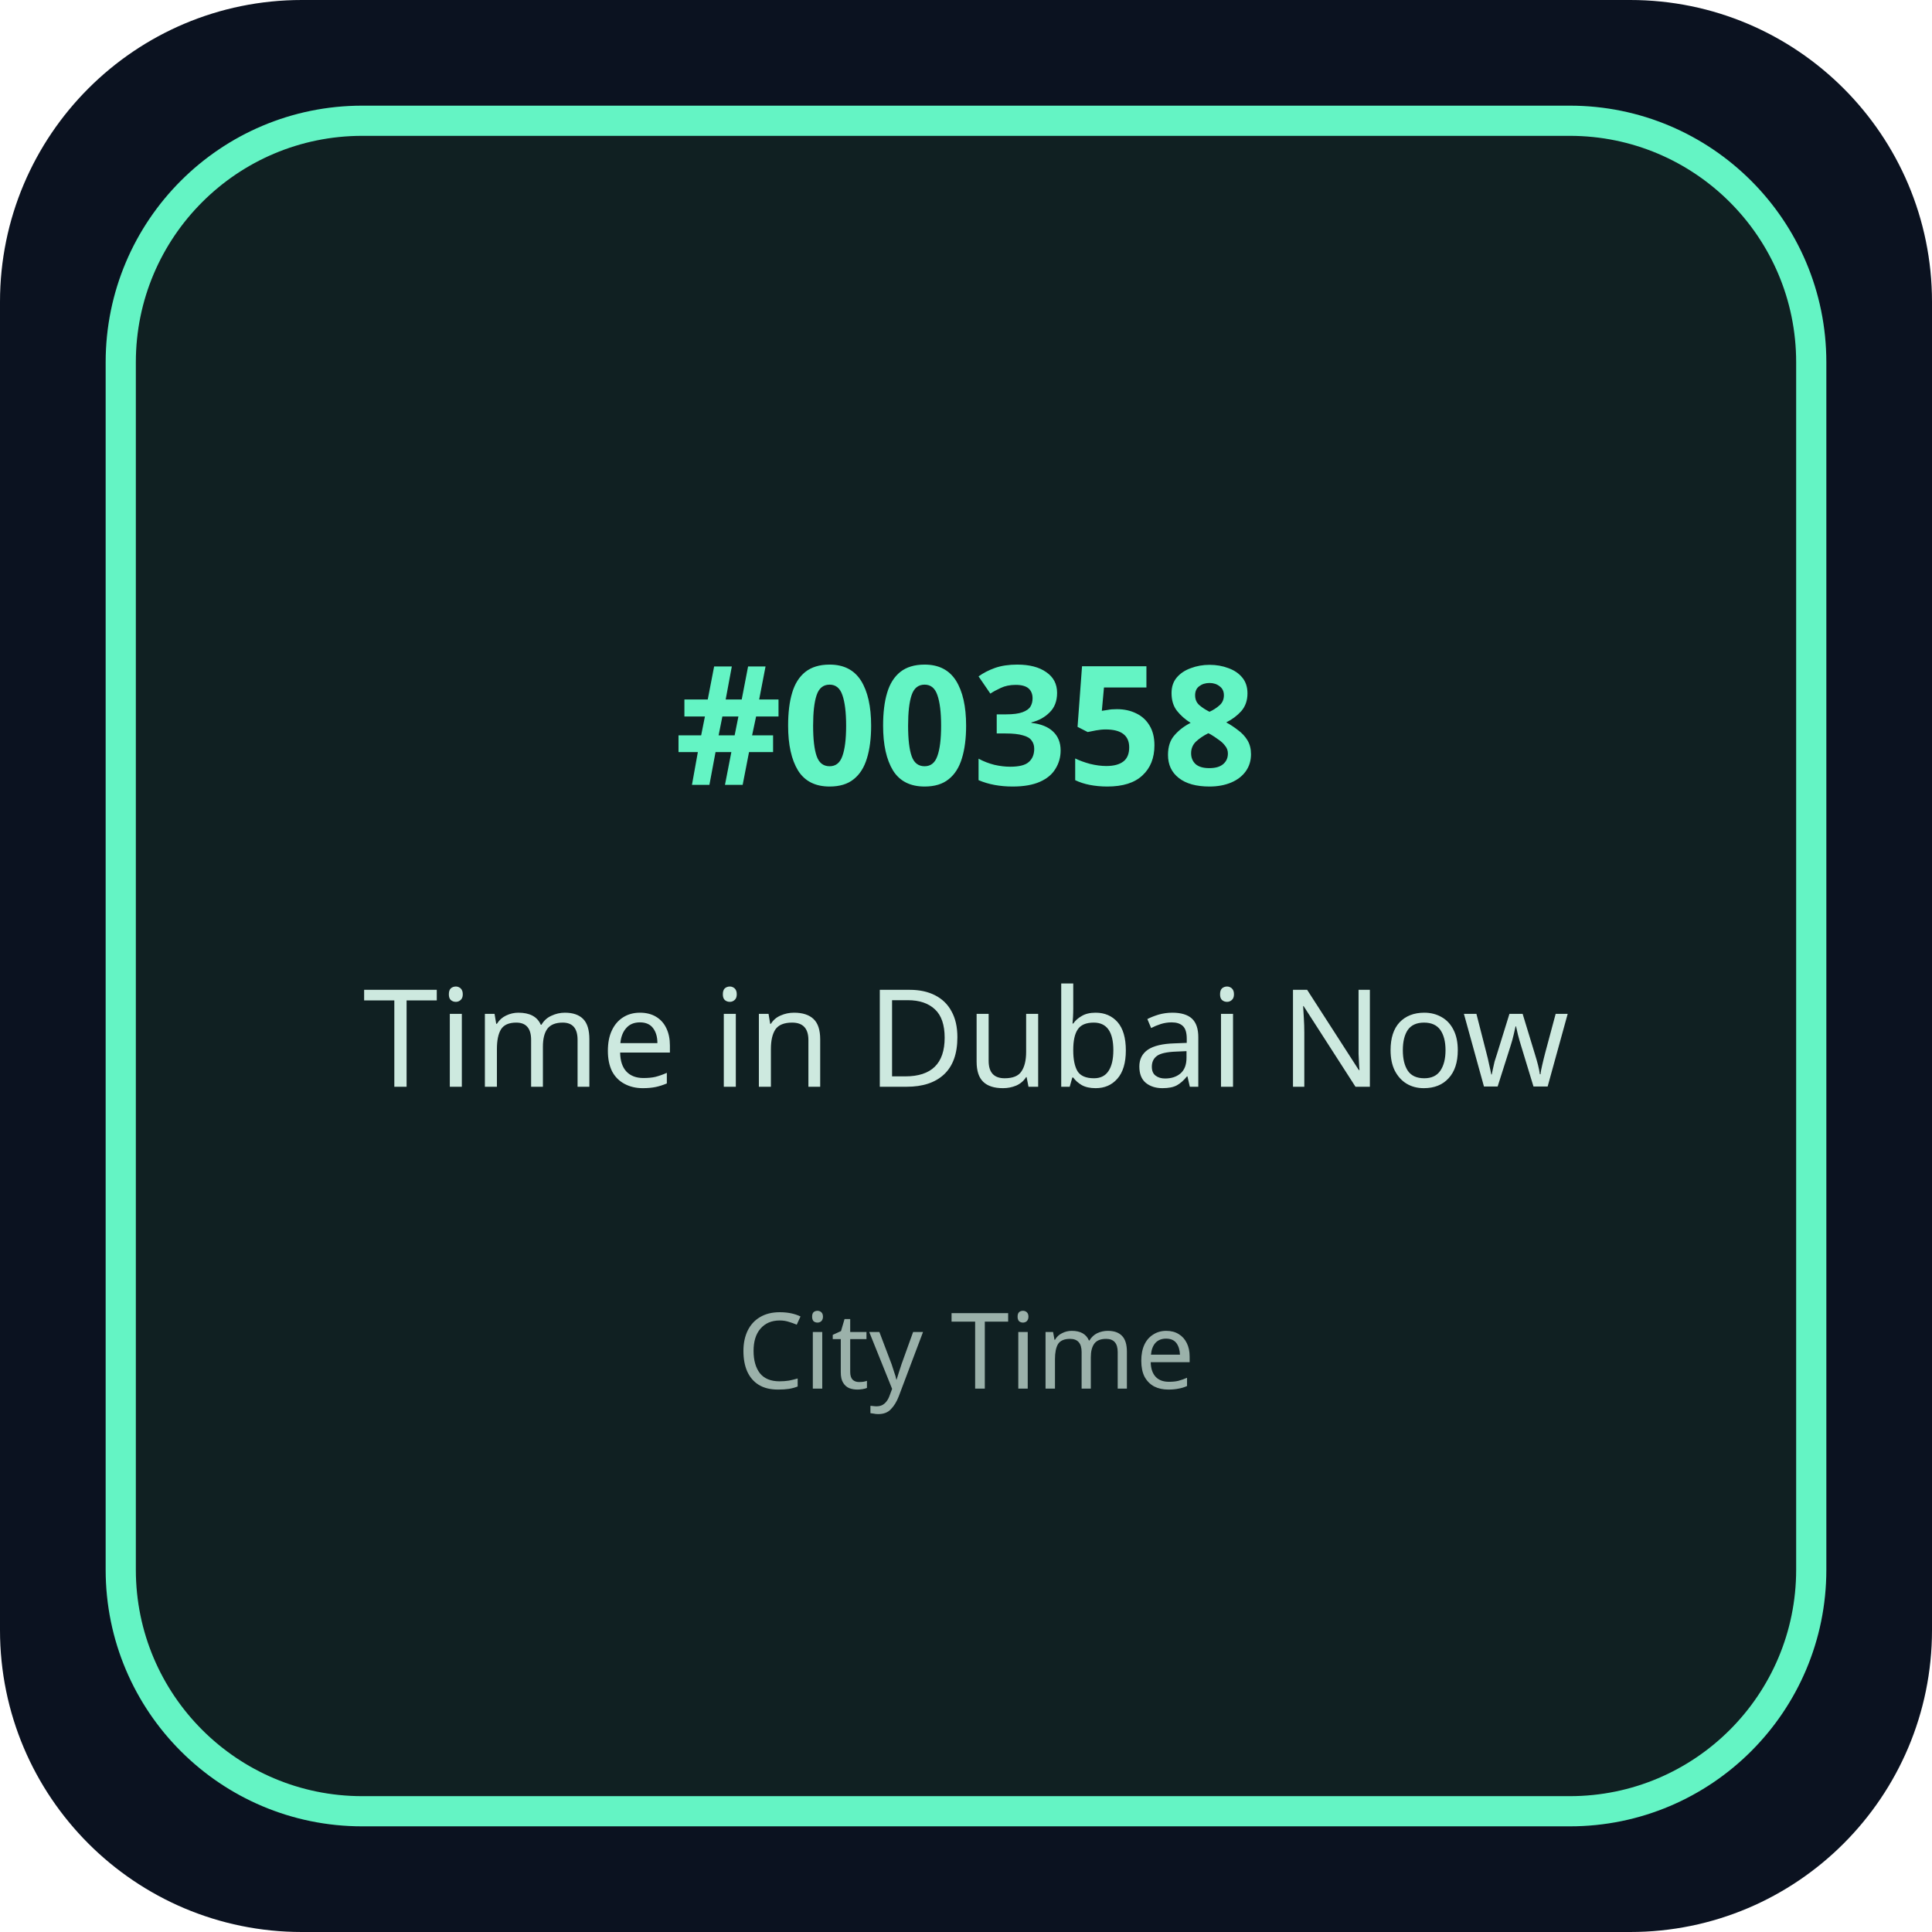
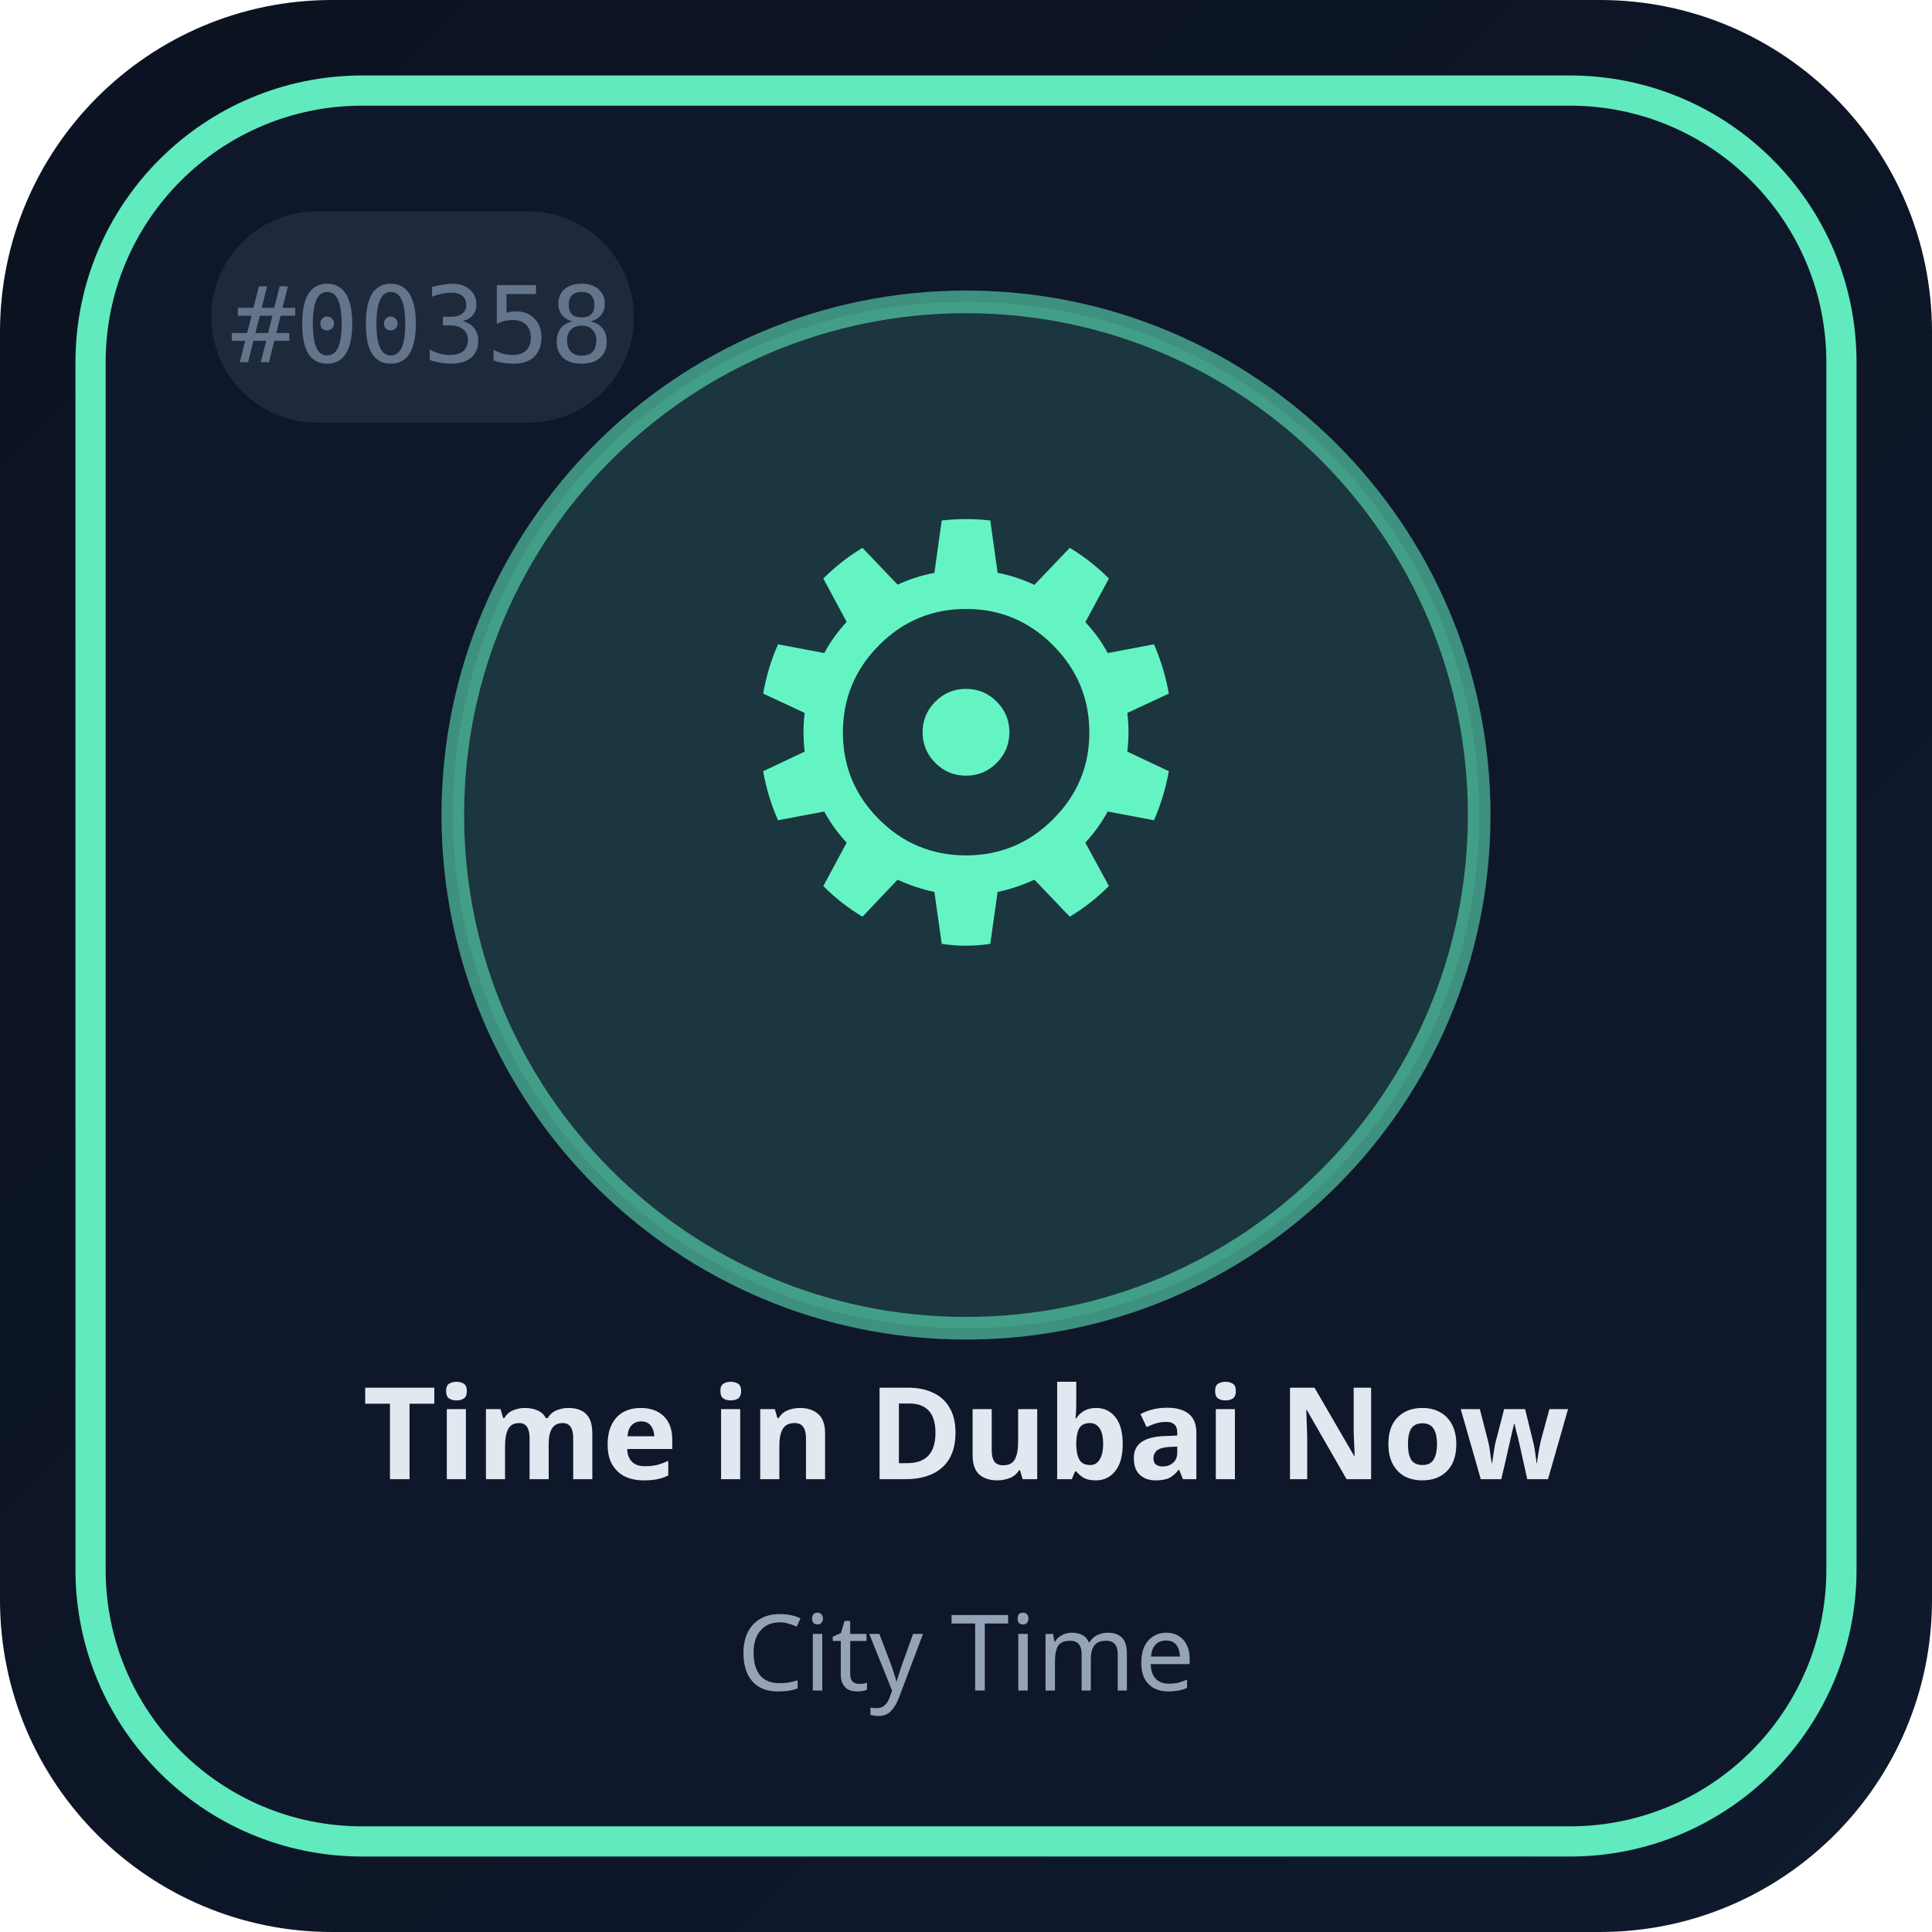
<svg xmlns="http://www.w3.org/2000/svg" width="128" height="128" viewBox="0 0 128 128" role="img" aria-labelledby="t d">
-   <rect width="128" height="128" rx="20" fill="#0b1220" />
-   <rect x="8" y="8" width="112" height="112" rx="16" fill="#102022" stroke="#64f4c4" stroke-width="2" />
-   <text x="64" y="52" text-anchor="middle" font-family="system-ui,sans-serif" font-size="11" fill="#64f4c4" font-weight="700">#00358</text>
-   <text x="64" y="72" text-anchor="middle" font-family="system-ui,sans-serif" font-size="9" fill="#cde9df">Time in Dubai Now</text>
-   <text x="64" y="92" text-anchor="middle" font-family="system-ui,sans-serif" font-size="7" fill="#9bb1aa">City Time</text>
+   <defs>
+     <linearGradient id="bg" x1="0" y1="0" x2="1" y2="1">
+       <stop offset="0%" stop-color="#0b1220" />
+       <stop offset="100%" stop-color="#0f1a2e" />
+     </linearGradient>
+   </defs>
+   <rect width="128" height="128" rx="22" fill="url(#bg)" />
+   <rect x="6" y="6" width="116" height="116" rx="18" fill="#0f172a" stroke="#64f4c4" stroke-width="2" opacity="0.95" />
+   <circle cx="64" cy="54" r="34" fill="#64f4c4" fill-opacity="0.14" stroke="#64f4c4" stroke-width="1.5" stroke-opacity="0.55" />
+   <text x="64" y="62" text-anchor="middle" font-family="system-ui,Segoe UI Emoji,sans-serif" font-size="38" fill="#64f4c4" font-weight="700">⚙</text>
+   <text x="64" y="98" text-anchor="middle" font-family="system-ui,sans-serif" font-size="8.5" fill="#e2e8f0" font-weight="600">Time in Dubai Now</text>
+   <text x="64" y="112" text-anchor="middle" font-family="system-ui,sans-serif" font-size="7" fill="#94a3b8">City Time</text>
+   <rect x="14" y="14" width="28" height="14" rx="7" fill="#1e293b" />
+   <text x="28" y="24" text-anchor="middle" font-family="ui-monospace,Consolas,monospace" font-size="7" fill="#64748b">#00358</text>
</svg>
